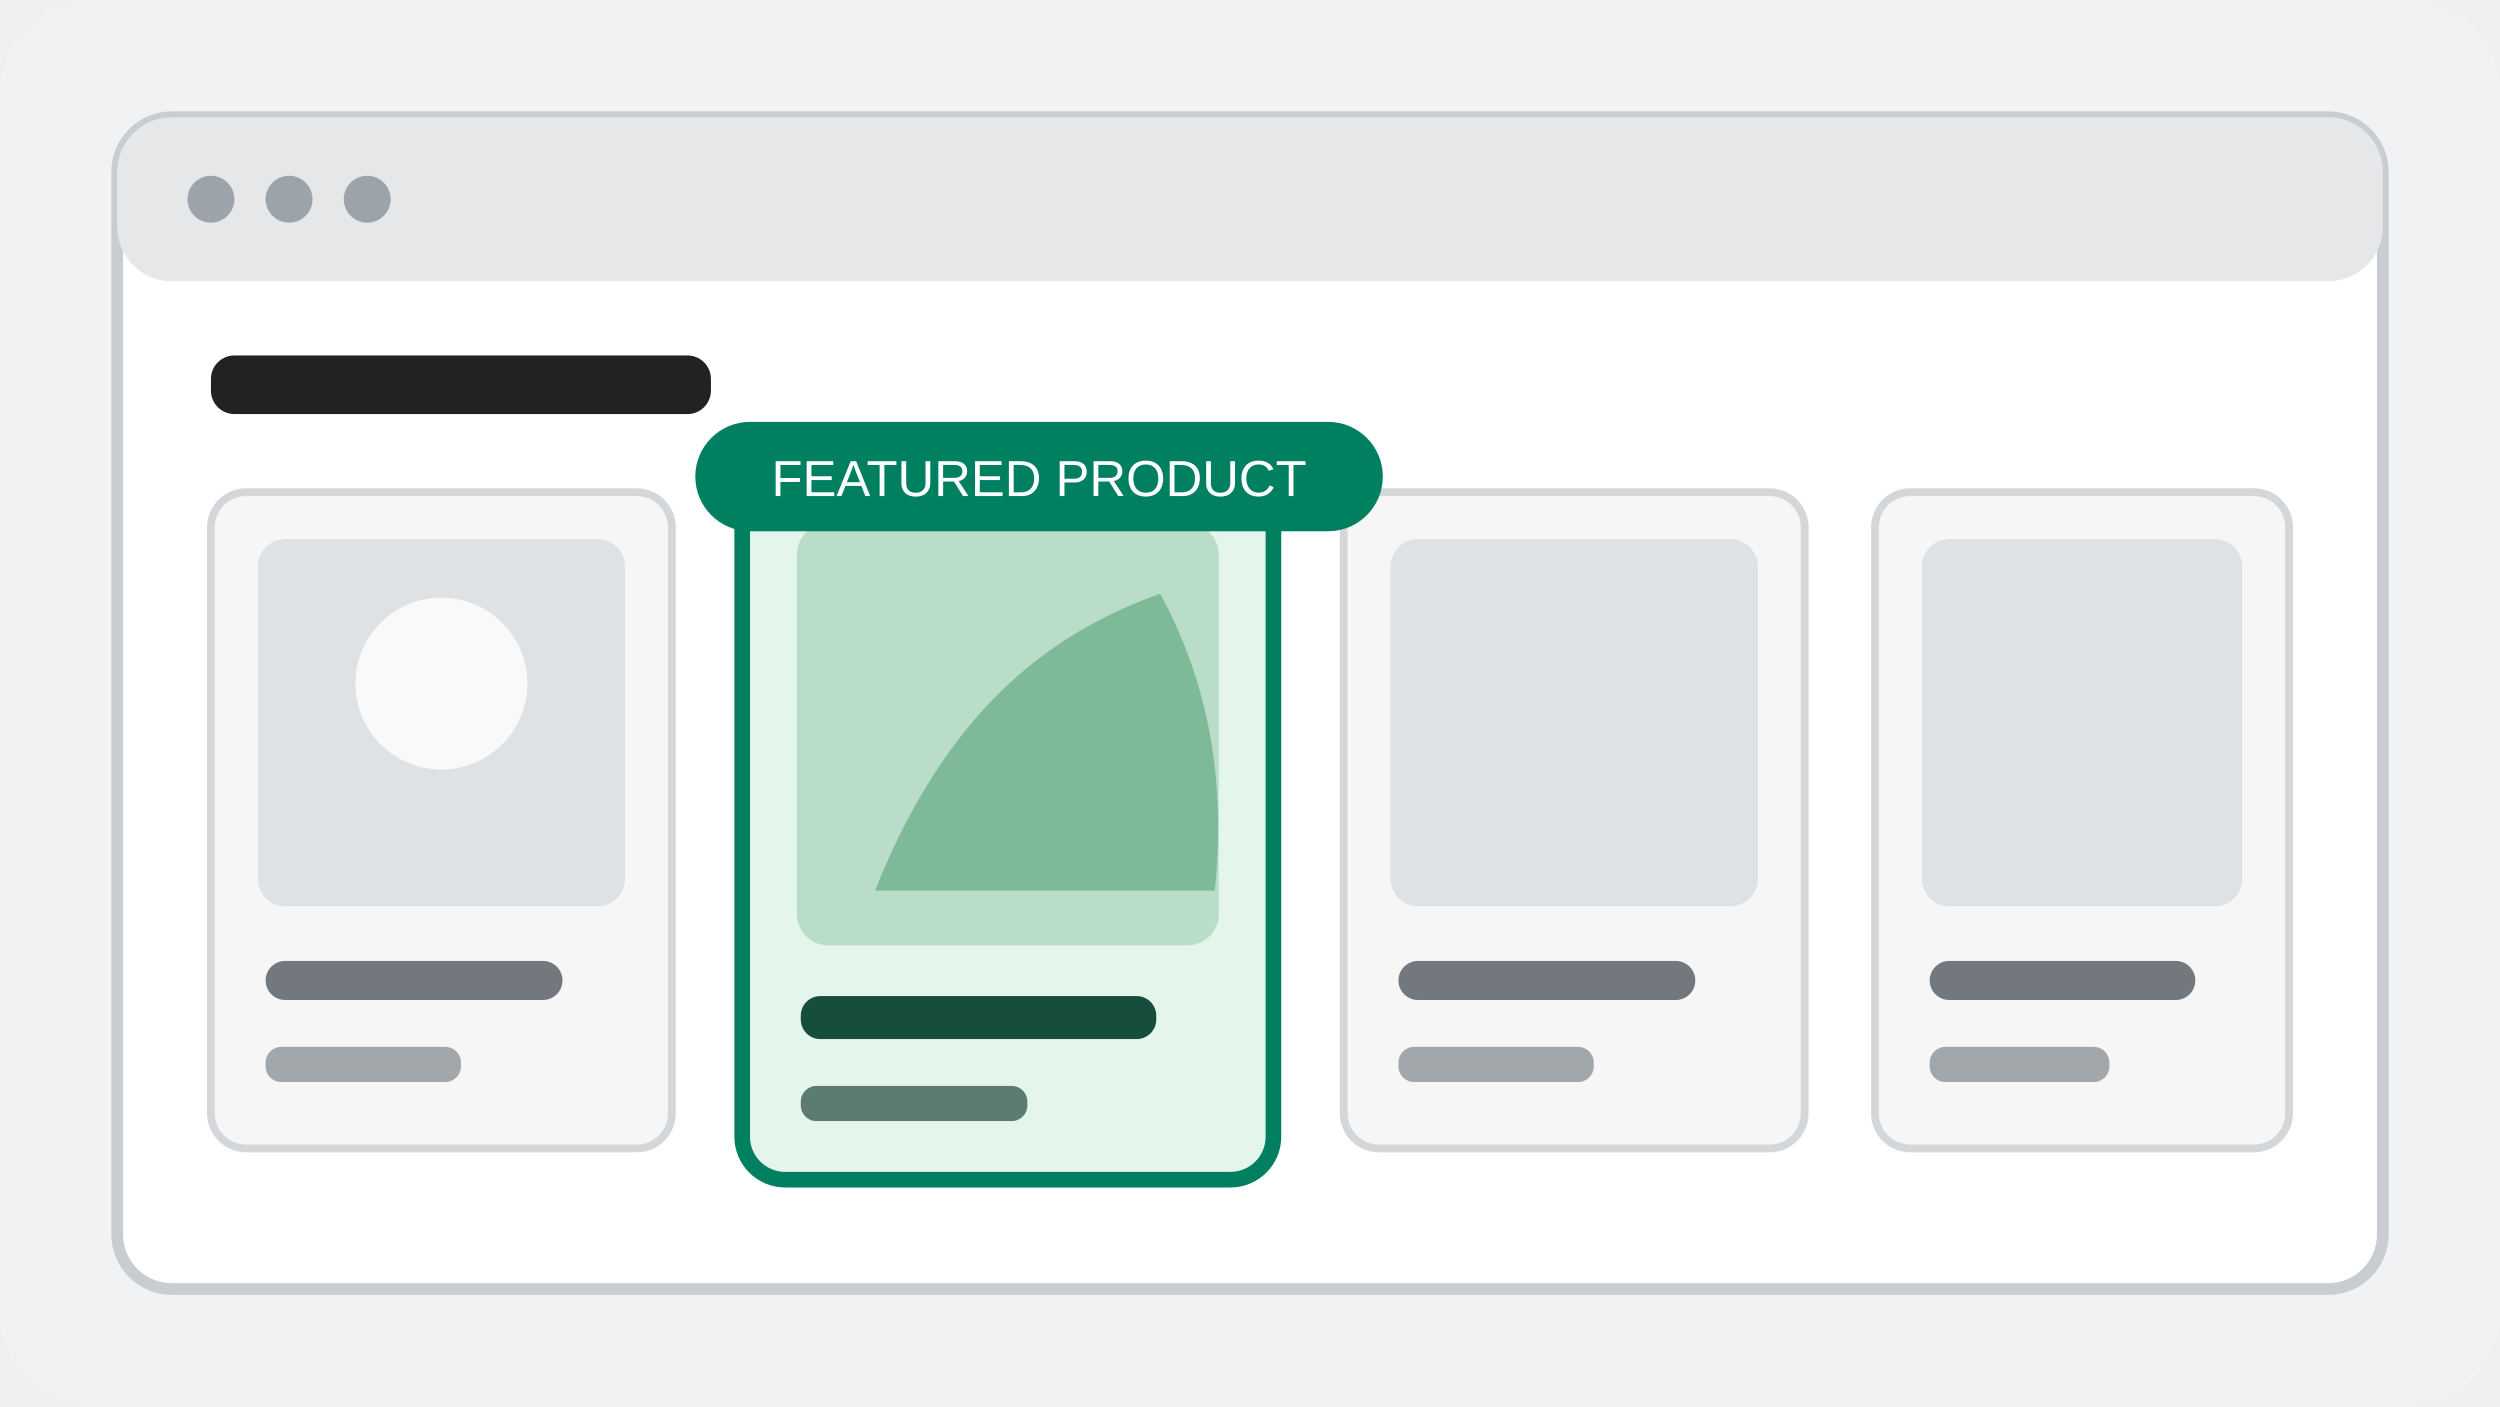
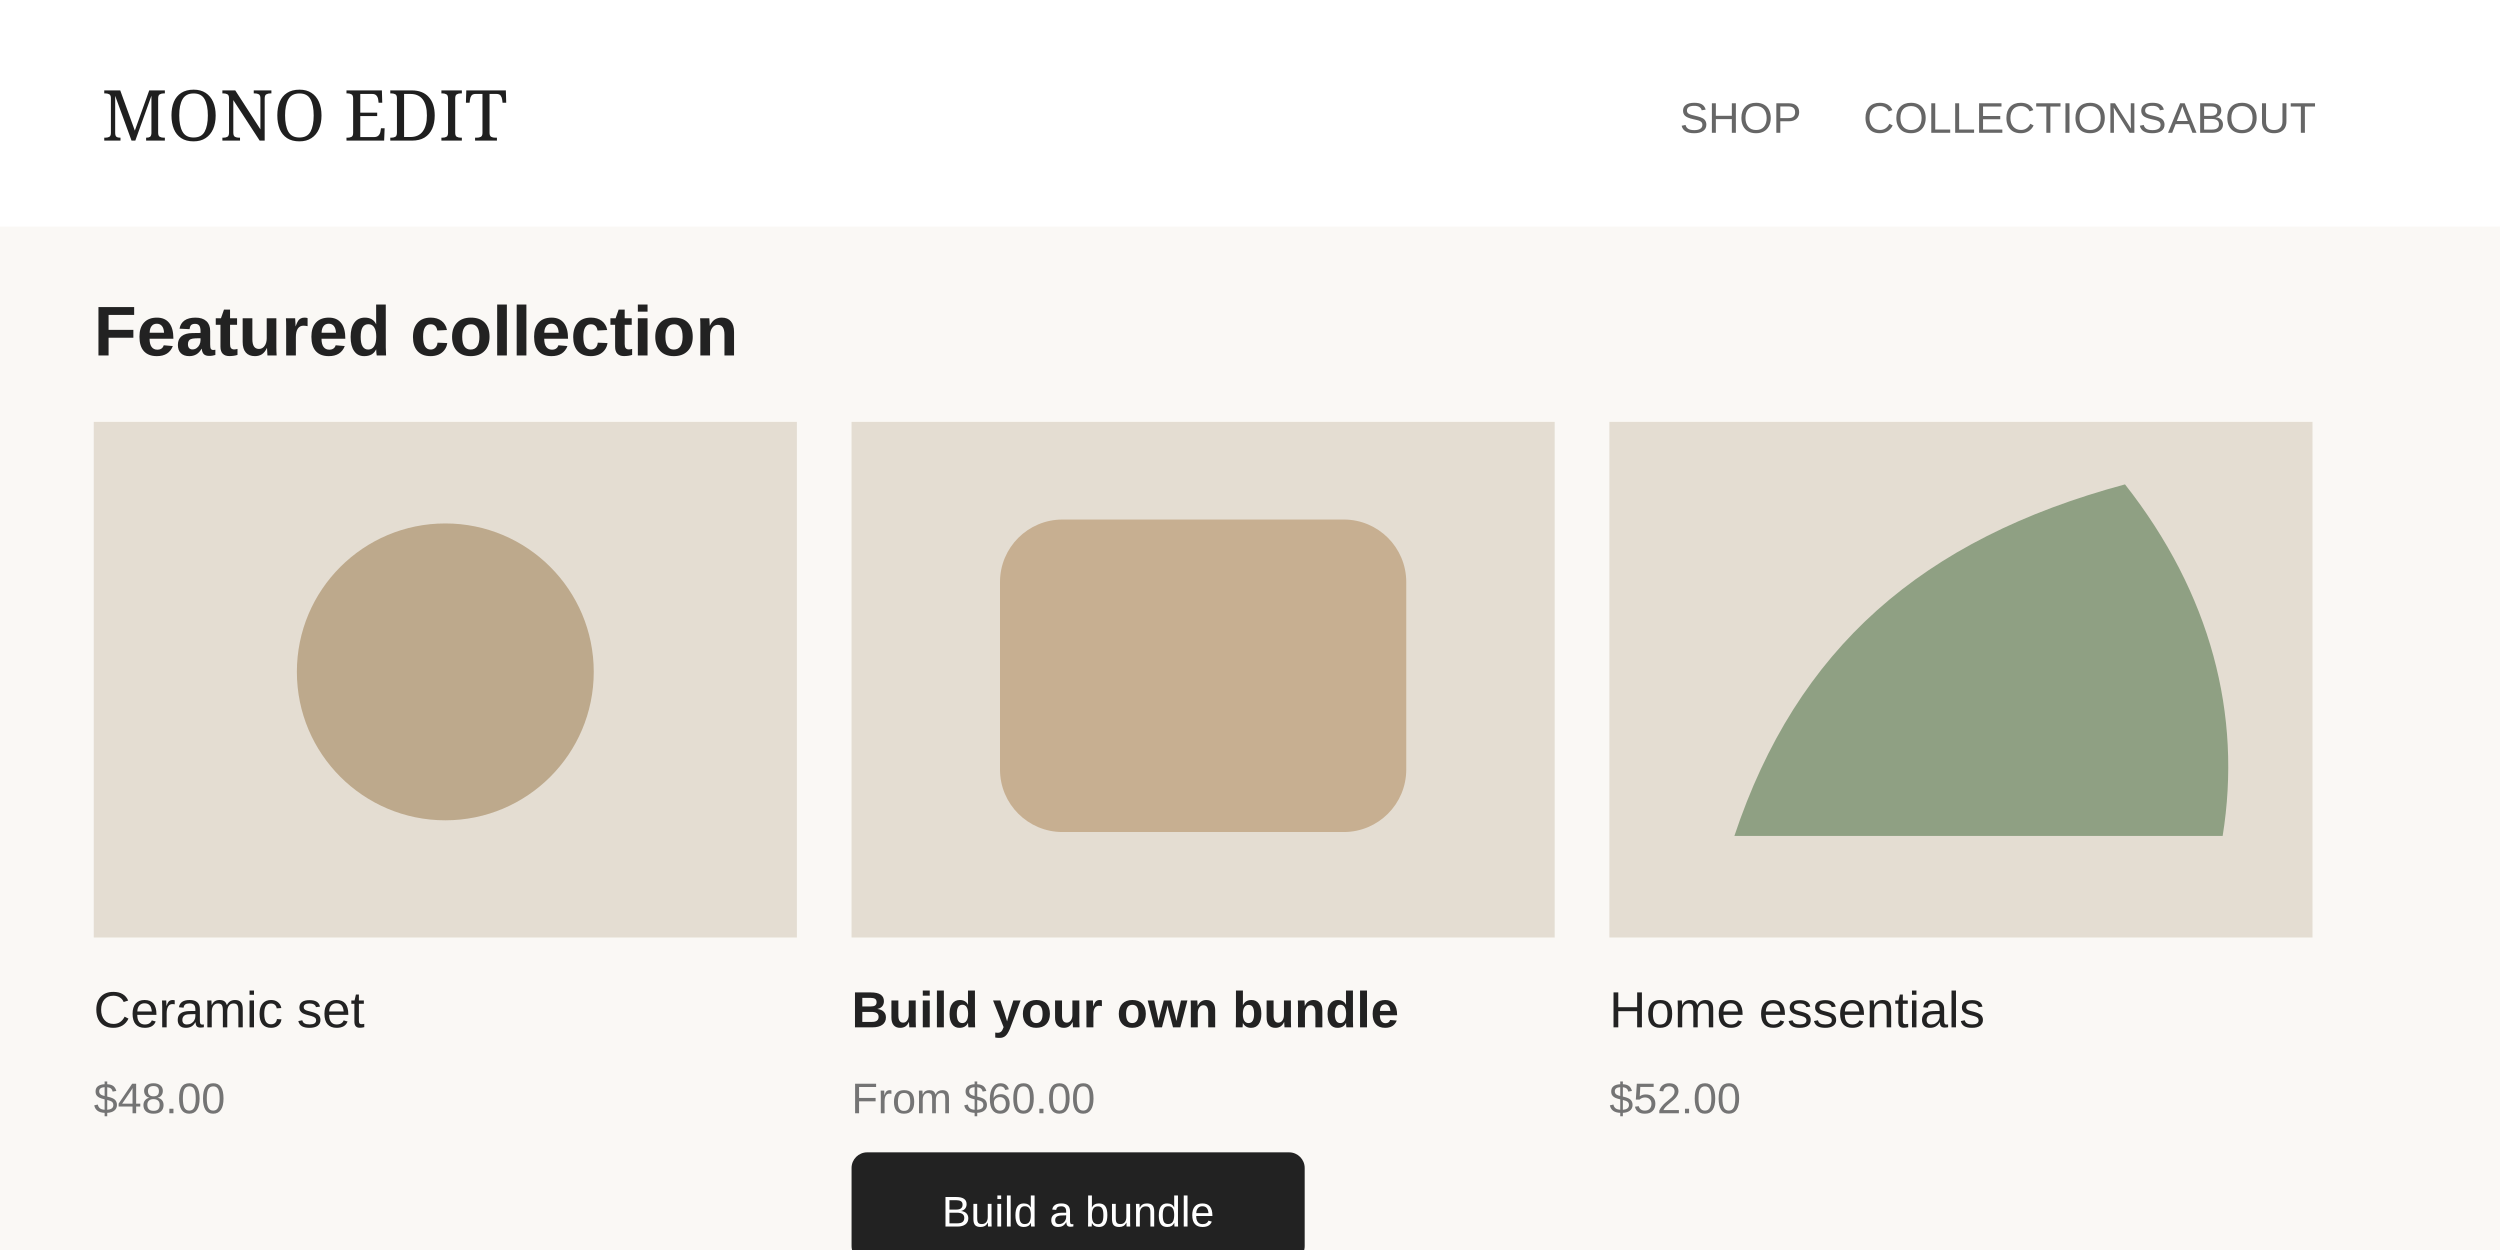
- <svg xmlns="http://www.w3.org/2000/svg" viewBox="0 0 640 360" role="img" aria-labelledby="title desc">
-   <rect width="640" height="360" rx="24" fill="#f1f2f4" />
-   <rect x="30" y="30" width="580" height="300" rx="14" fill="#fff" stroke="#c9ccd0" stroke-width="3" />
-   <rect x="30" y="30" width="580" height="42" rx="14" fill="#e5e7e9" />
-   <circle cx="54" cy="51" r="6" fill="#9ca3aa" />
-   <circle cx="74" cy="51" r="6" fill="#9ca3aa" />
-   <circle cx="94" cy="51" r="6" fill="#9ca3aa" />
-   <rect x="54" y="91" width="128" height="15" rx="6" fill="#202223" />
-   <rect x="54" y="126" width="118" height="168" rx="9" fill="#f6f6f6" stroke="#d4d7da" stroke-width="2" />
-   <rect x="66" y="138" width="94" height="94" rx="7" fill="#dfe2e4" />
-   <circle cx="113" cy="175" r="22" fill="#fff" opacity=".8" />
-   <rect x="68" y="246" width="76" height="10" rx="5" fill="#72787d" />
-   <rect x="68" y="268" width="50" height="9" rx="4" fill="#a2a7ab" />
-   <rect x="190" y="118" width="136" height="184" rx="11" fill="#e4f5eb" stroke="#008060" stroke-width="4" />
-   <rect x="204" y="134" width="108" height="108" rx="8" fill="#b9ddc8" />
-   <path d="M224 228c16-40 39-64 73-76 12 22 17 47 14 76z" fill="#7eba98" />
-   <rect x="205" y="255" width="91" height="11" rx="5" fill="#164d3d" />
-   <rect x="205" y="278" width="58" height="9" rx="4" fill="#5c7c72" />
-   <rect x="344" y="126" width="118" height="168" rx="9" fill="#f6f6f6" stroke="#d4d7da" stroke-width="2" />
-   <rect x="356" y="138" width="94" height="94" rx="7" fill="#dfe2e4" />
-   <rect x="358" y="246" width="76" height="10" rx="5" fill="#72787d" />
-   <rect x="358" y="268" width="50" height="9" rx="4" fill="#a2a7ab" />
-   <rect x="480" y="126" width="106" height="168" rx="9" fill="#f6f6f6" stroke="#d4d7da" stroke-width="2" />
-   <rect x="492" y="138" width="82" height="94" rx="7" fill="#dfe2e4" />
-   <rect x="494" y="246" width="68" height="10" rx="5" fill="#72787d" />
-   <rect x="494" y="268" width="46" height="9" rx="4" fill="#a2a7ab" />
-   <rect x="178" y="108" width="176" height="28" rx="14" fill="#008060" />
-   <text x="266" y="127" fill="#fff" font-family="Arial,sans-serif" font-size="13" text-anchor="middle">FEATURED PRODUCT</text>
+ <svg xmlns="http://www.w3.org/2000/svg" viewBox="0 0 640 320" role="img" aria-labelledby="title desc">
+   <rect width="640" height="320" fill="#faf8f5" />
+   <rect width="640" height="58" fill="#fff" />
+   <text x="26" y="36" fill="#1f1f1f" font-family="Georgia,serif" font-size="18">MONO EDIT</text>
+   <g fill="#666" font-family="Arial,sans-serif" font-size="11">
+     <text x="430" y="34">SHOP</text>
+     <text x="477" y="34">COLLECTIONS</text>
+     <text x="555" y="34">ABOUT</text>
+   </g>
+   <text x="24" y="91" fill="#222" font-family="Arial,sans-serif" font-size="18" font-weight="700">Featured collection</text>
+   <g transform="translate(24 108)">
+     <g fill="#e4ddd2">
+       <rect width="180" height="132" />
+       <rect x="194" width="180" height="132" />
+       <rect x="388" width="180" height="132" />
+     </g>
+     <circle cx="90" cy="64" r="38" fill="#bda98c" />
+     <rect x="232" y="25" width="104" height="80" rx="16" fill="#c7af91" />
+     <path d="M420 106c16-48 48-76 100-90 22 28 30 59 25 90z" fill="#8fa083" />
+     <g fill="#222" font-family="Arial,sans-serif" font-size="13">
+       <text y="155">Ceramic set</text>
+       <text x="194" y="155" font-weight="700">Build your own bundle</text>
+       <text x="388" y="155">Home essentials</text>
+     </g>
+     <g fill="#747474" font-family="Arial,sans-serif" font-size="11">
+       <text y="177">$48.00</text>
+       <text x="194" y="177">From $60.00</text>
+       <text x="388" y="177">$52.00</text>
+     </g>
+     <rect x="194" y="187" width="116" height="28" rx="4" fill="#222" />
+     <text x="252" y="206" fill="#fff" font-family="Arial,sans-serif" font-size="11" text-anchor="middle">Build a bundle</text>
+   </g>
</svg>
